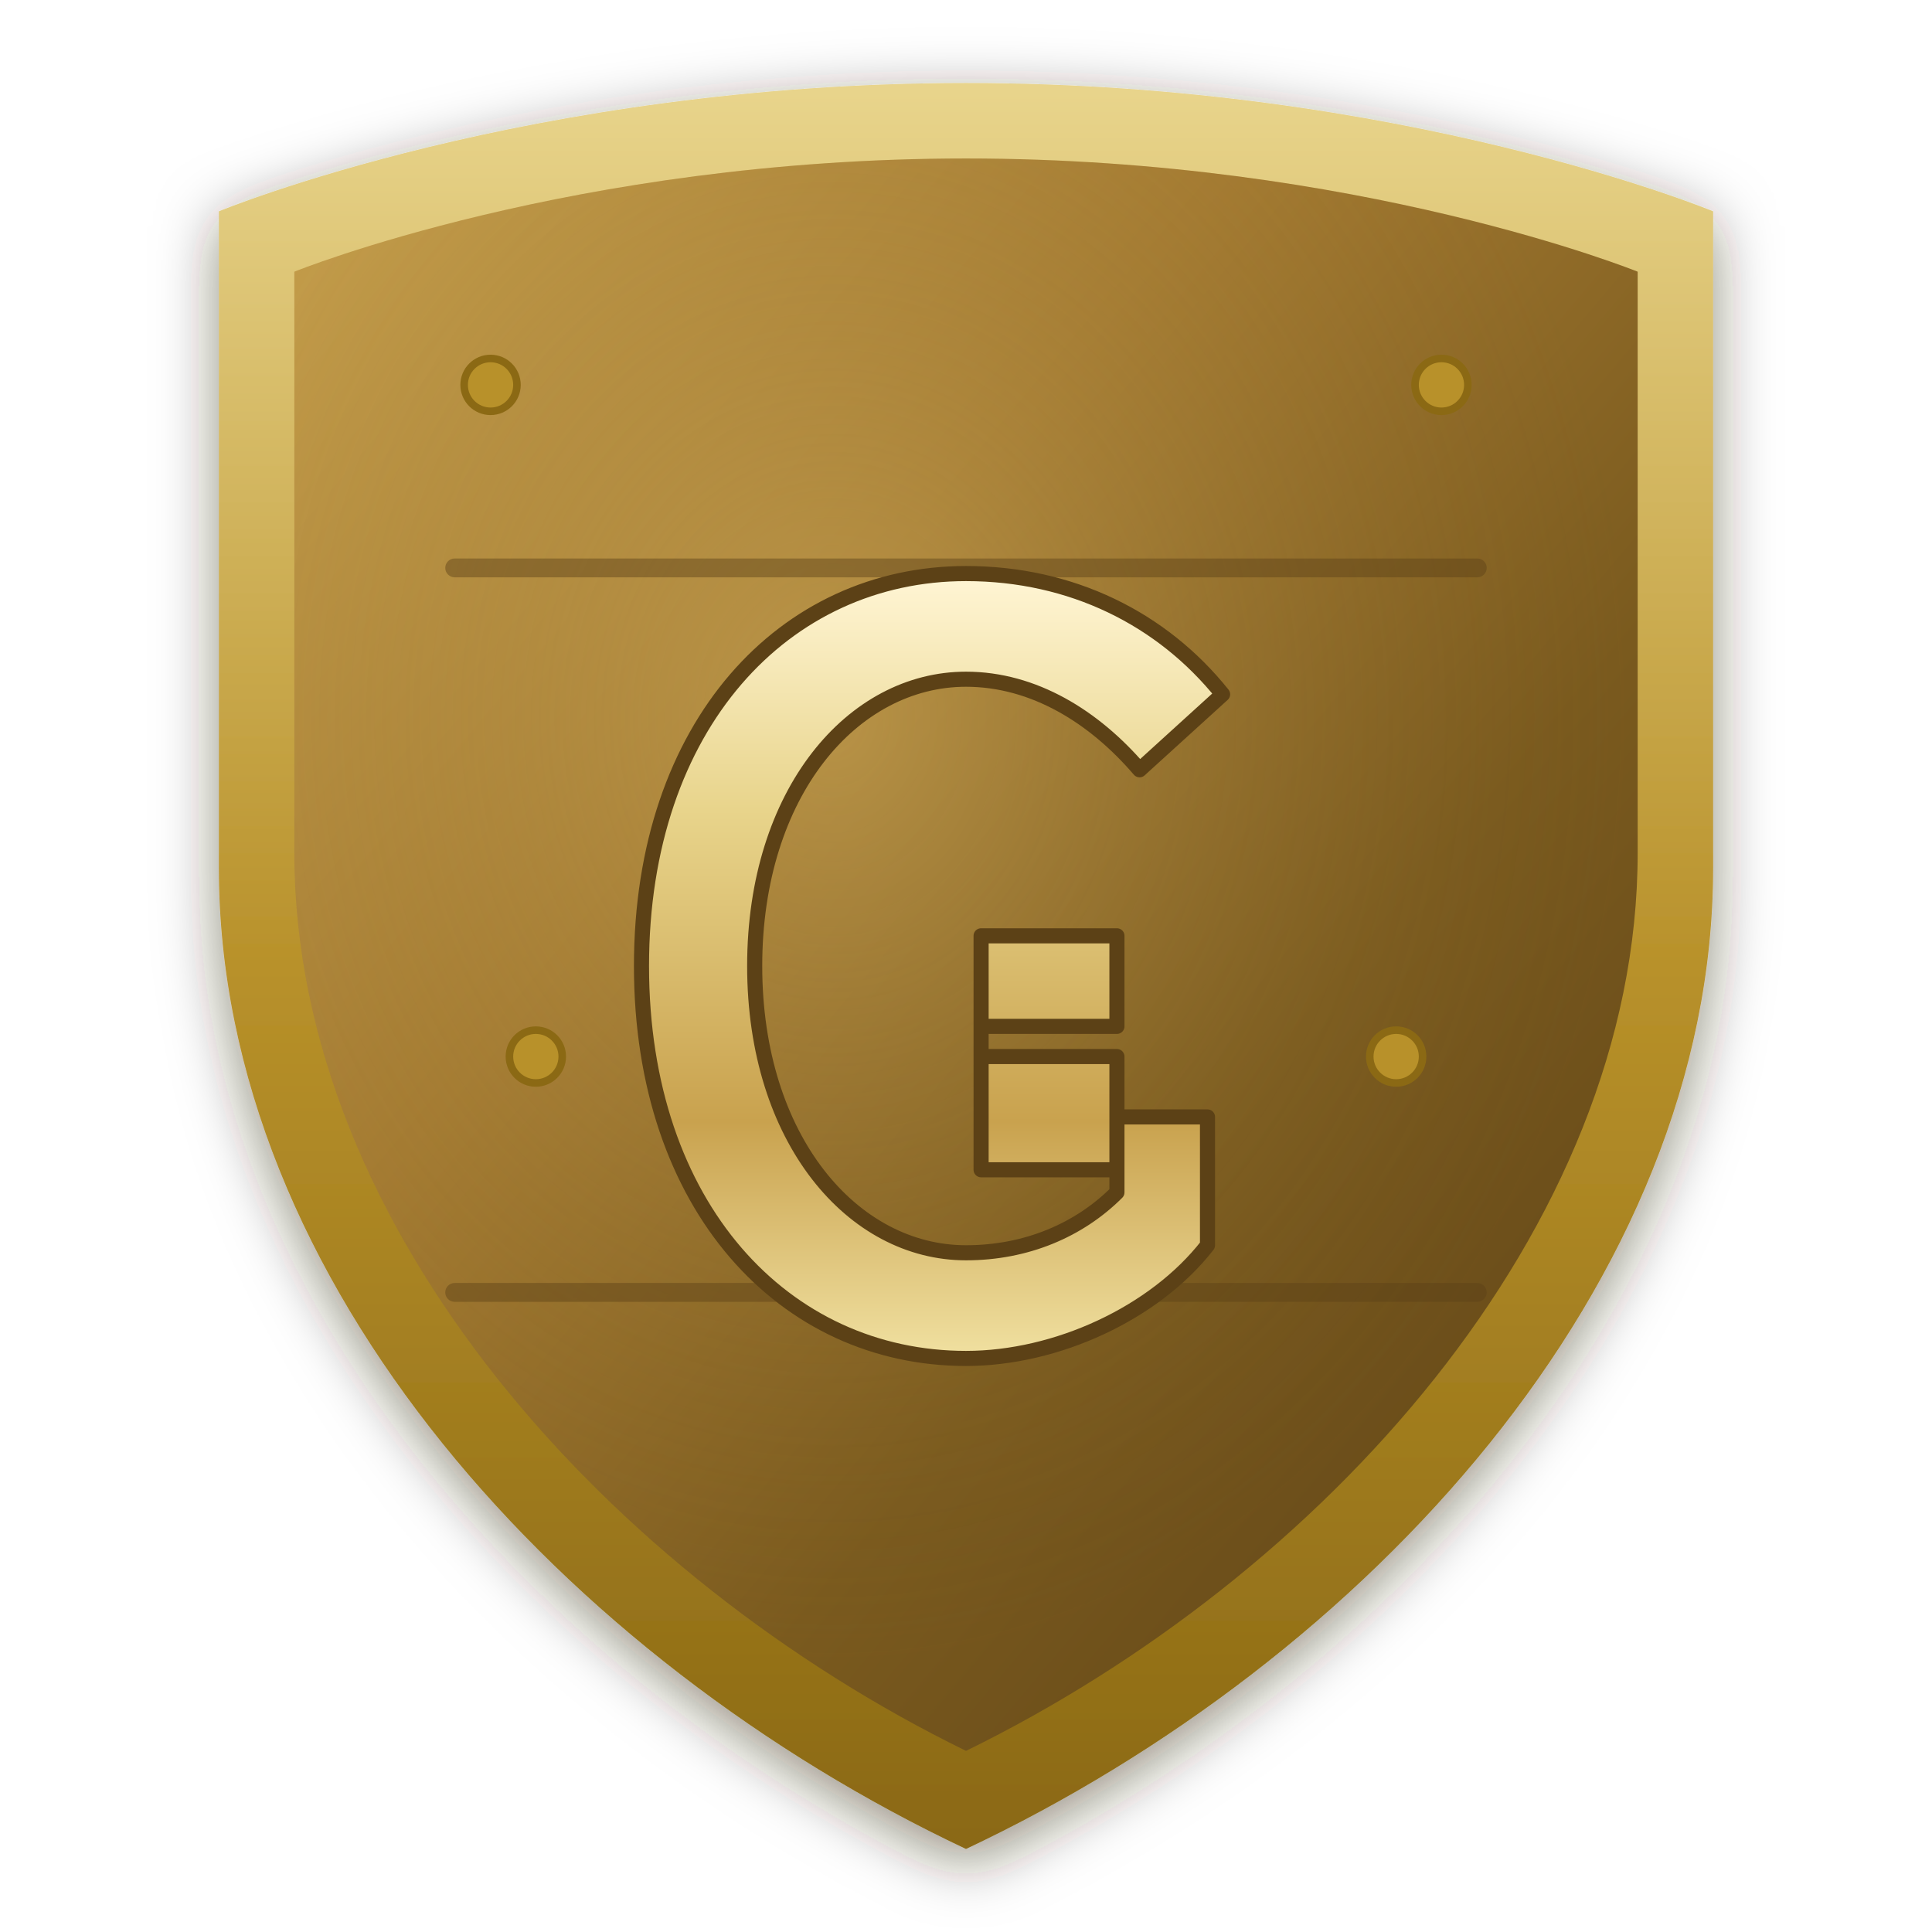
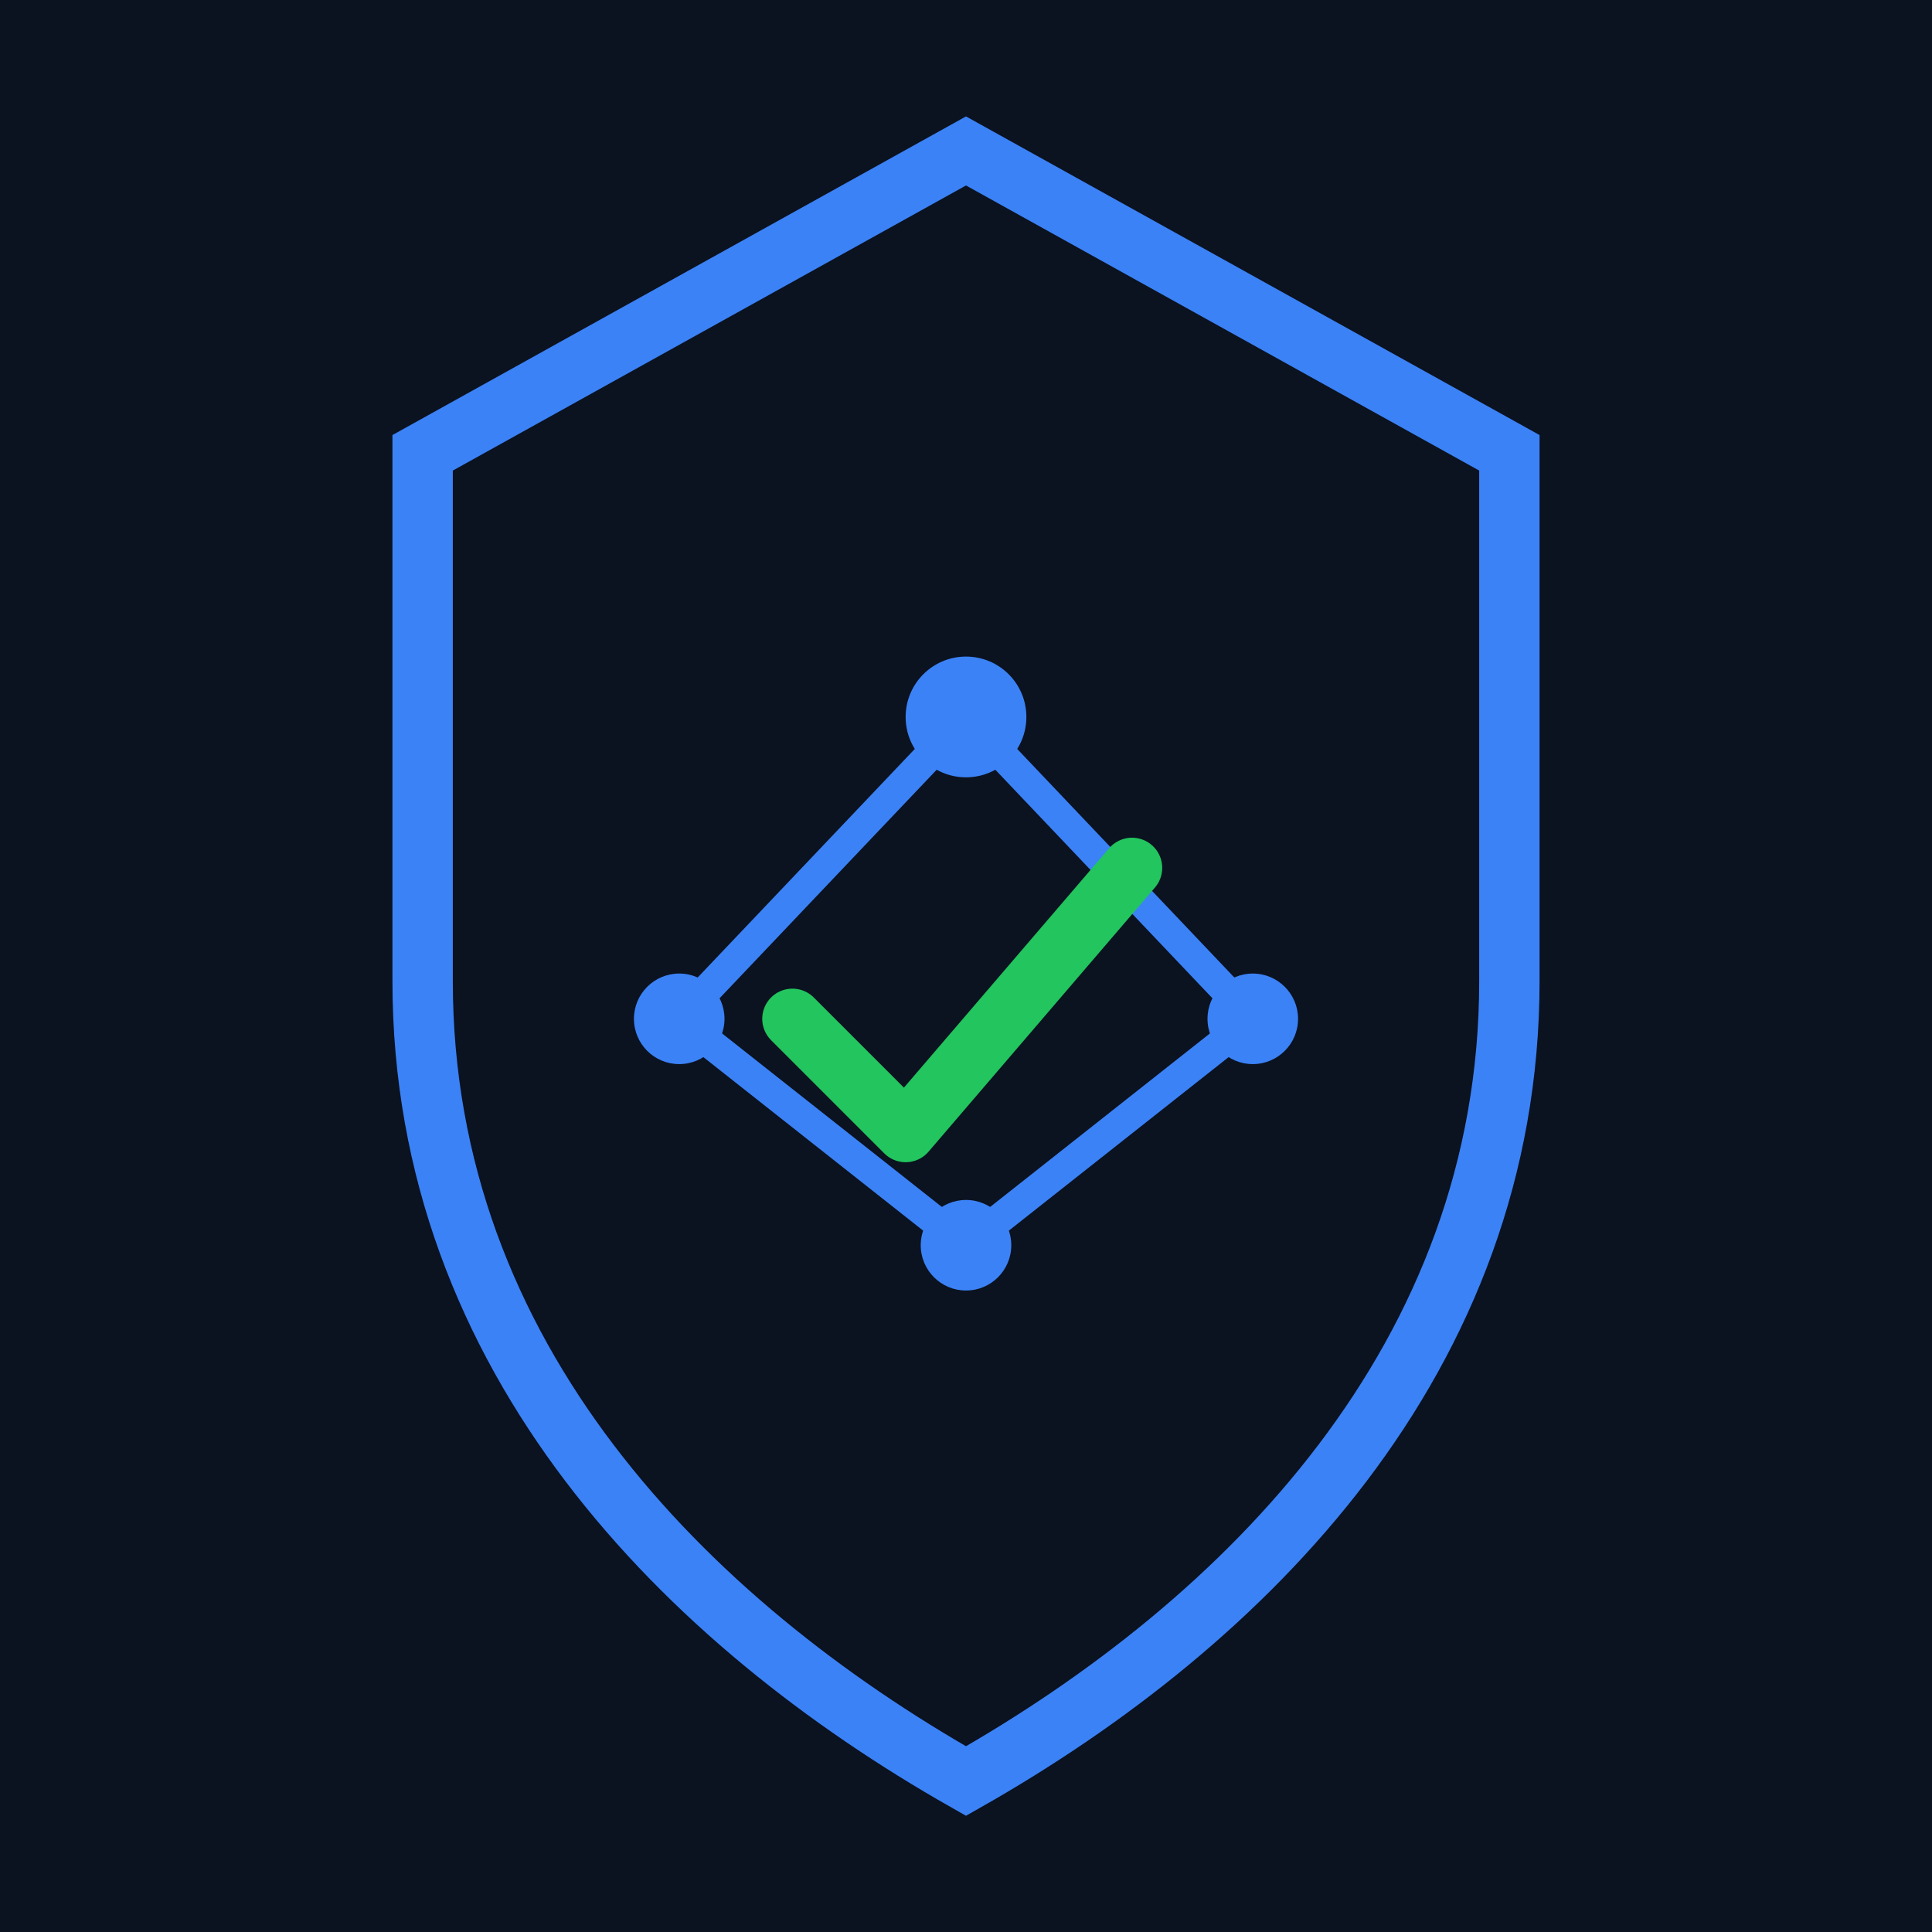
- <svg xmlns="http://www.w3.org/2000/svg" viewBox="0 0 512 512" width="512" height="512">
-   <defs>
-     <linearGradient id="shieldFace" x1="0" y1="0" x2="1" y2="1">
-       <stop offset="0%" stop-color="#C9A24E" />
-       <stop offset="35%" stop-color="#A67C32" />
-       <stop offset="65%" stop-color="#7A5A1E" />
-       <stop offset="100%" stop-color="#5C4116" />
-     </linearGradient>
-     <linearGradient id="shieldRim" x1="0" y1="0" x2="0" y2="1">
-       <stop offset="0%" stop-color="#E8D48B" />
-       <stop offset="50%" stop-color="#B8912A" />
-       <stop offset="100%" stop-color="#8B6914" />
-     </linearGradient>
-     <radialGradient id="forgeGlow" cx="0.4" cy="0.35" r="0.6">
-       <stop offset="0%" stop-color="#DABB6A" stop-opacity="0.4" />
-       <stop offset="100%" stop-color="#7A5A1E" stop-opacity="0" />
-     </radialGradient>
-     <linearGradient id="letterMetal" x1="0" y1="0" x2="0" y2="1">
-       <stop offset="0%" stop-color="#FFF5D4" />
-       <stop offset="30%" stop-color="#E8D48B" />
-       <stop offset="70%" stop-color="#C9A24E" />
-       <stop offset="100%" stop-color="#F0E0A0" />
-     </linearGradient>
-     <filter id="shadow" x="-5%" y="-5%" width="115%" height="120%">
-       <feDropShadow dx="0" dy="4" stdDeviation="8" flood-color="#2A1A00" flood-opacity="0.5" />
-     </filter>
-   </defs>
-   <path d="M256 22C140 22 58 56 58 56L58 230C58 340 150 440 256 490C362 440 454 340 454 230L454 56C454 56 372 22 256 22Z" fill="url(#shieldRim)" filter="url(#shadow)" />
-   <path d="M256 42C152 42 78 72 78 72L78 226C78 326 162 418 256 464C350 418 434 326 434 226L434 72C434 72 360 42 256 42Z" fill="url(#shieldFace)" />
-   <path d="M256 42C152 42 78 72 78 72L78 226C78 326 162 418 256 464C350 418 434 326 434 226L434 72C434 72 360 42 256 42Z" fill="url(#forgeGlow)" />
-   <rect x="118" y="148" width="276" height="5" rx="2.5" fill="#5C4116" opacity="0.45" />
-   <rect x="118" y="340" width="276" height="5" rx="2.5" fill="#5C4116" opacity="0.45" />
-   <circle cx="130" cy="102" r="7" fill="#B8912A" stroke="#8B6914" stroke-width="2" />
-   <circle cx="382" cy="102" r="7" fill="#B8912A" stroke="#8B6914" stroke-width="2" />
-   <circle cx="142" cy="280" r="7" fill="#B8912A" stroke="#8B6914" stroke-width="2" />
-   <circle cx="370" cy="280" r="7" fill="#B8912A" stroke="#8B6914" stroke-width="2" />
-   <path d="M296 248L296 272L260 272L260 310L296 310L296 296L320 296L320 330            C306 348 280 360 256 360C208 360 170 320 170 256C170 192 208 152 256 152            C284 152 308 164 324 184L302 204C290 190 274 180 256 180            C226 180 200 210 200 256C200 302 226 332 256 332            C272 332 286 326 296 316L296 280L260 280L260 248Z" fill="url(#letterMetal)" stroke="#5C4116" stroke-width="4" stroke-linejoin="round" />
+ <svg xmlns="http://www.w3.org/2000/svg" width="256" height="256" viewBox="0 0 256 256">
+   <rect width="256" height="256" fill="#0B1220" />
+   <path d="M128 20        L200 60        L200 130        C200 180 165 215 128 236        C91 215 56 180 56 130        L56 60        Z" fill="none" stroke="#3B82F6" stroke-width="8" />
+   <circle cx="128" cy="95" r="8" fill="#3B82F6" />
+   <circle cx="90" cy="135" r="6" fill="#3B82F6" />
+   <circle cx="166" cy="135" r="6" fill="#3B82F6" />
+   <circle cx="128" cy="165" r="6" fill="#3B82F6" />
+   <line x1="128" y1="95" x2="90" y2="135" stroke="#3B82F6" stroke-width="4" />
+   <line x1="128" y1="95" x2="166" y2="135" stroke="#3B82F6" stroke-width="4" />
+   <line x1="90" y1="135" x2="128" y2="165" stroke="#3B82F6" stroke-width="4" />
+   <line x1="166" y1="135" x2="128" y2="165" stroke="#3B82F6" stroke-width="4" />
+   <path d="M105 135 L120 150 L150 115" fill="none" stroke="#22C55E" stroke-width="8" stroke-linecap="round" stroke-linejoin="round" />
</svg>
